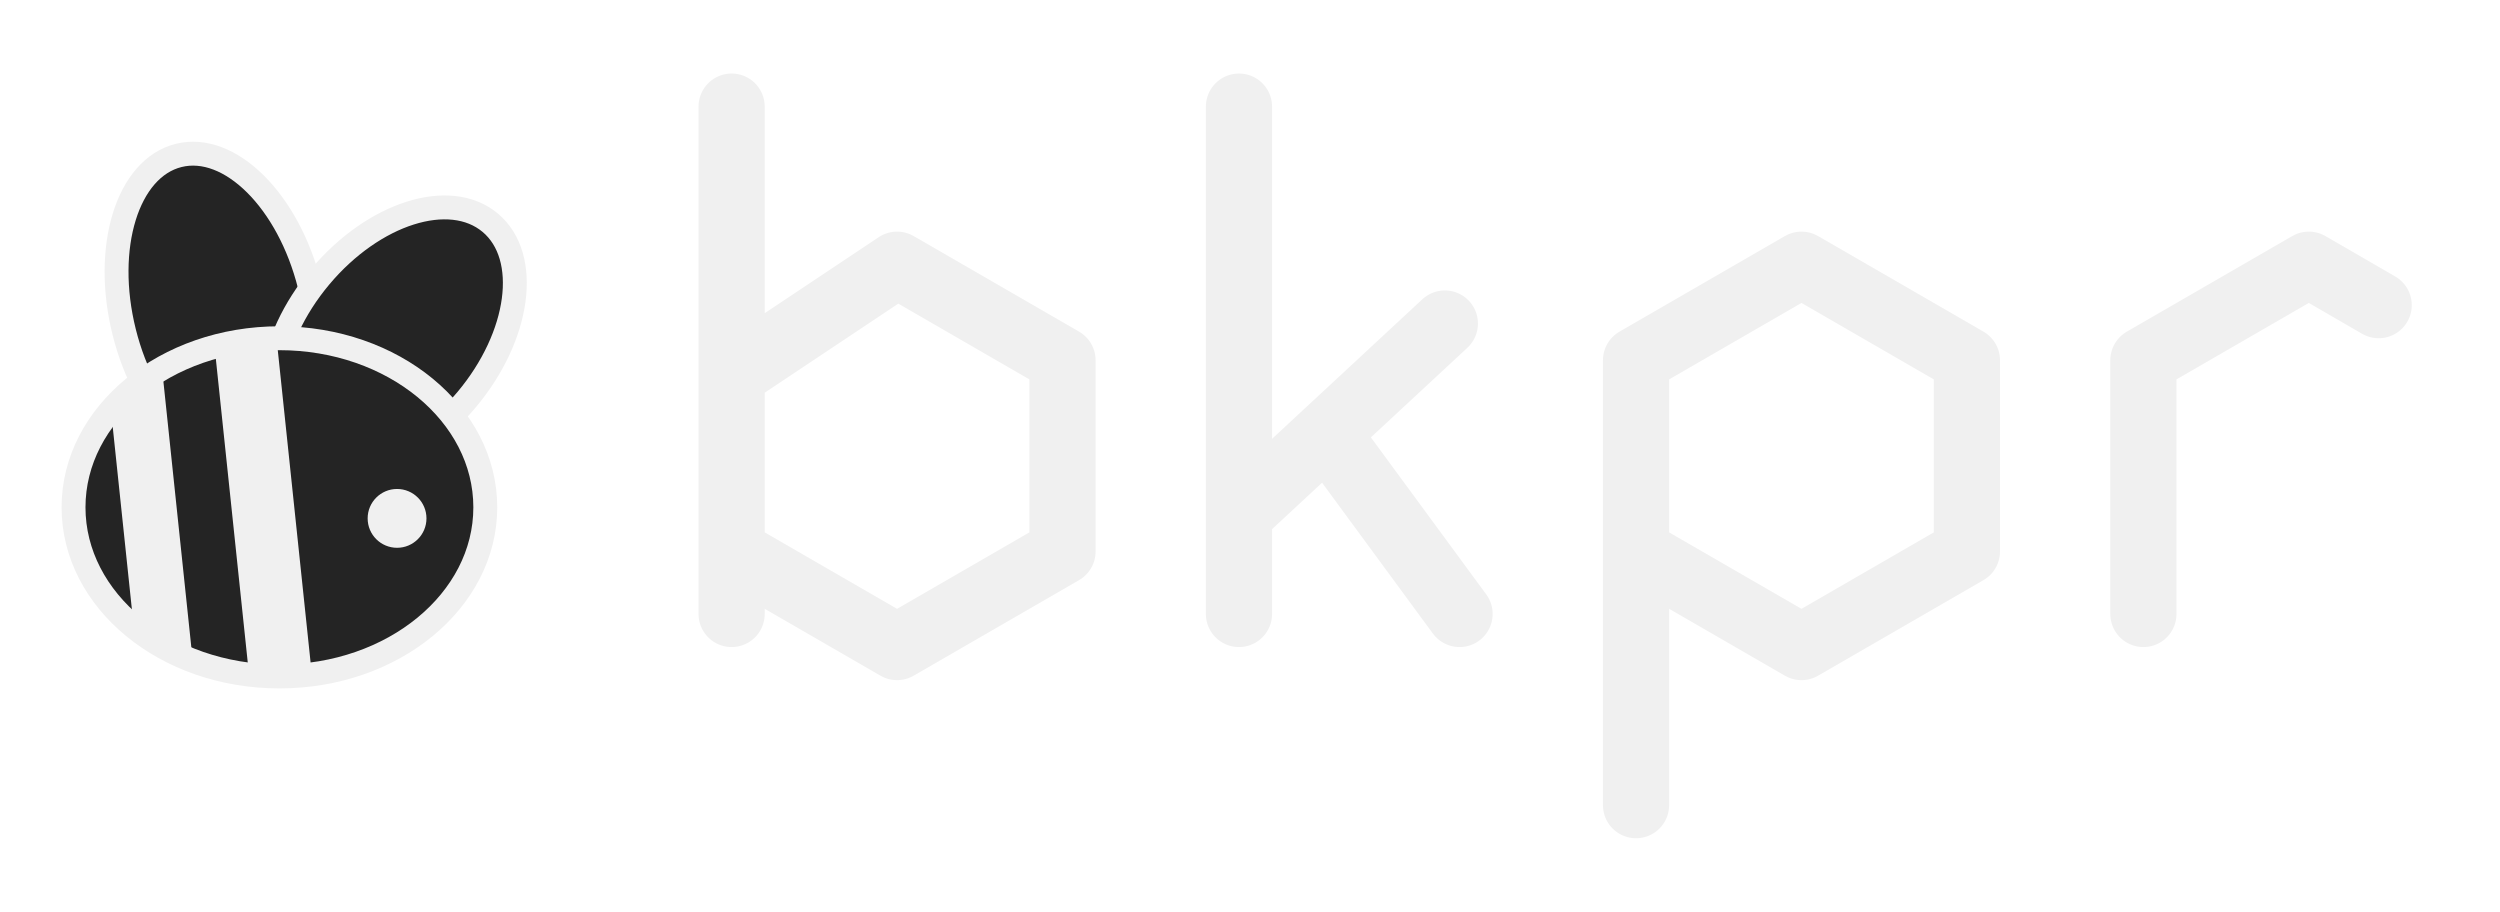
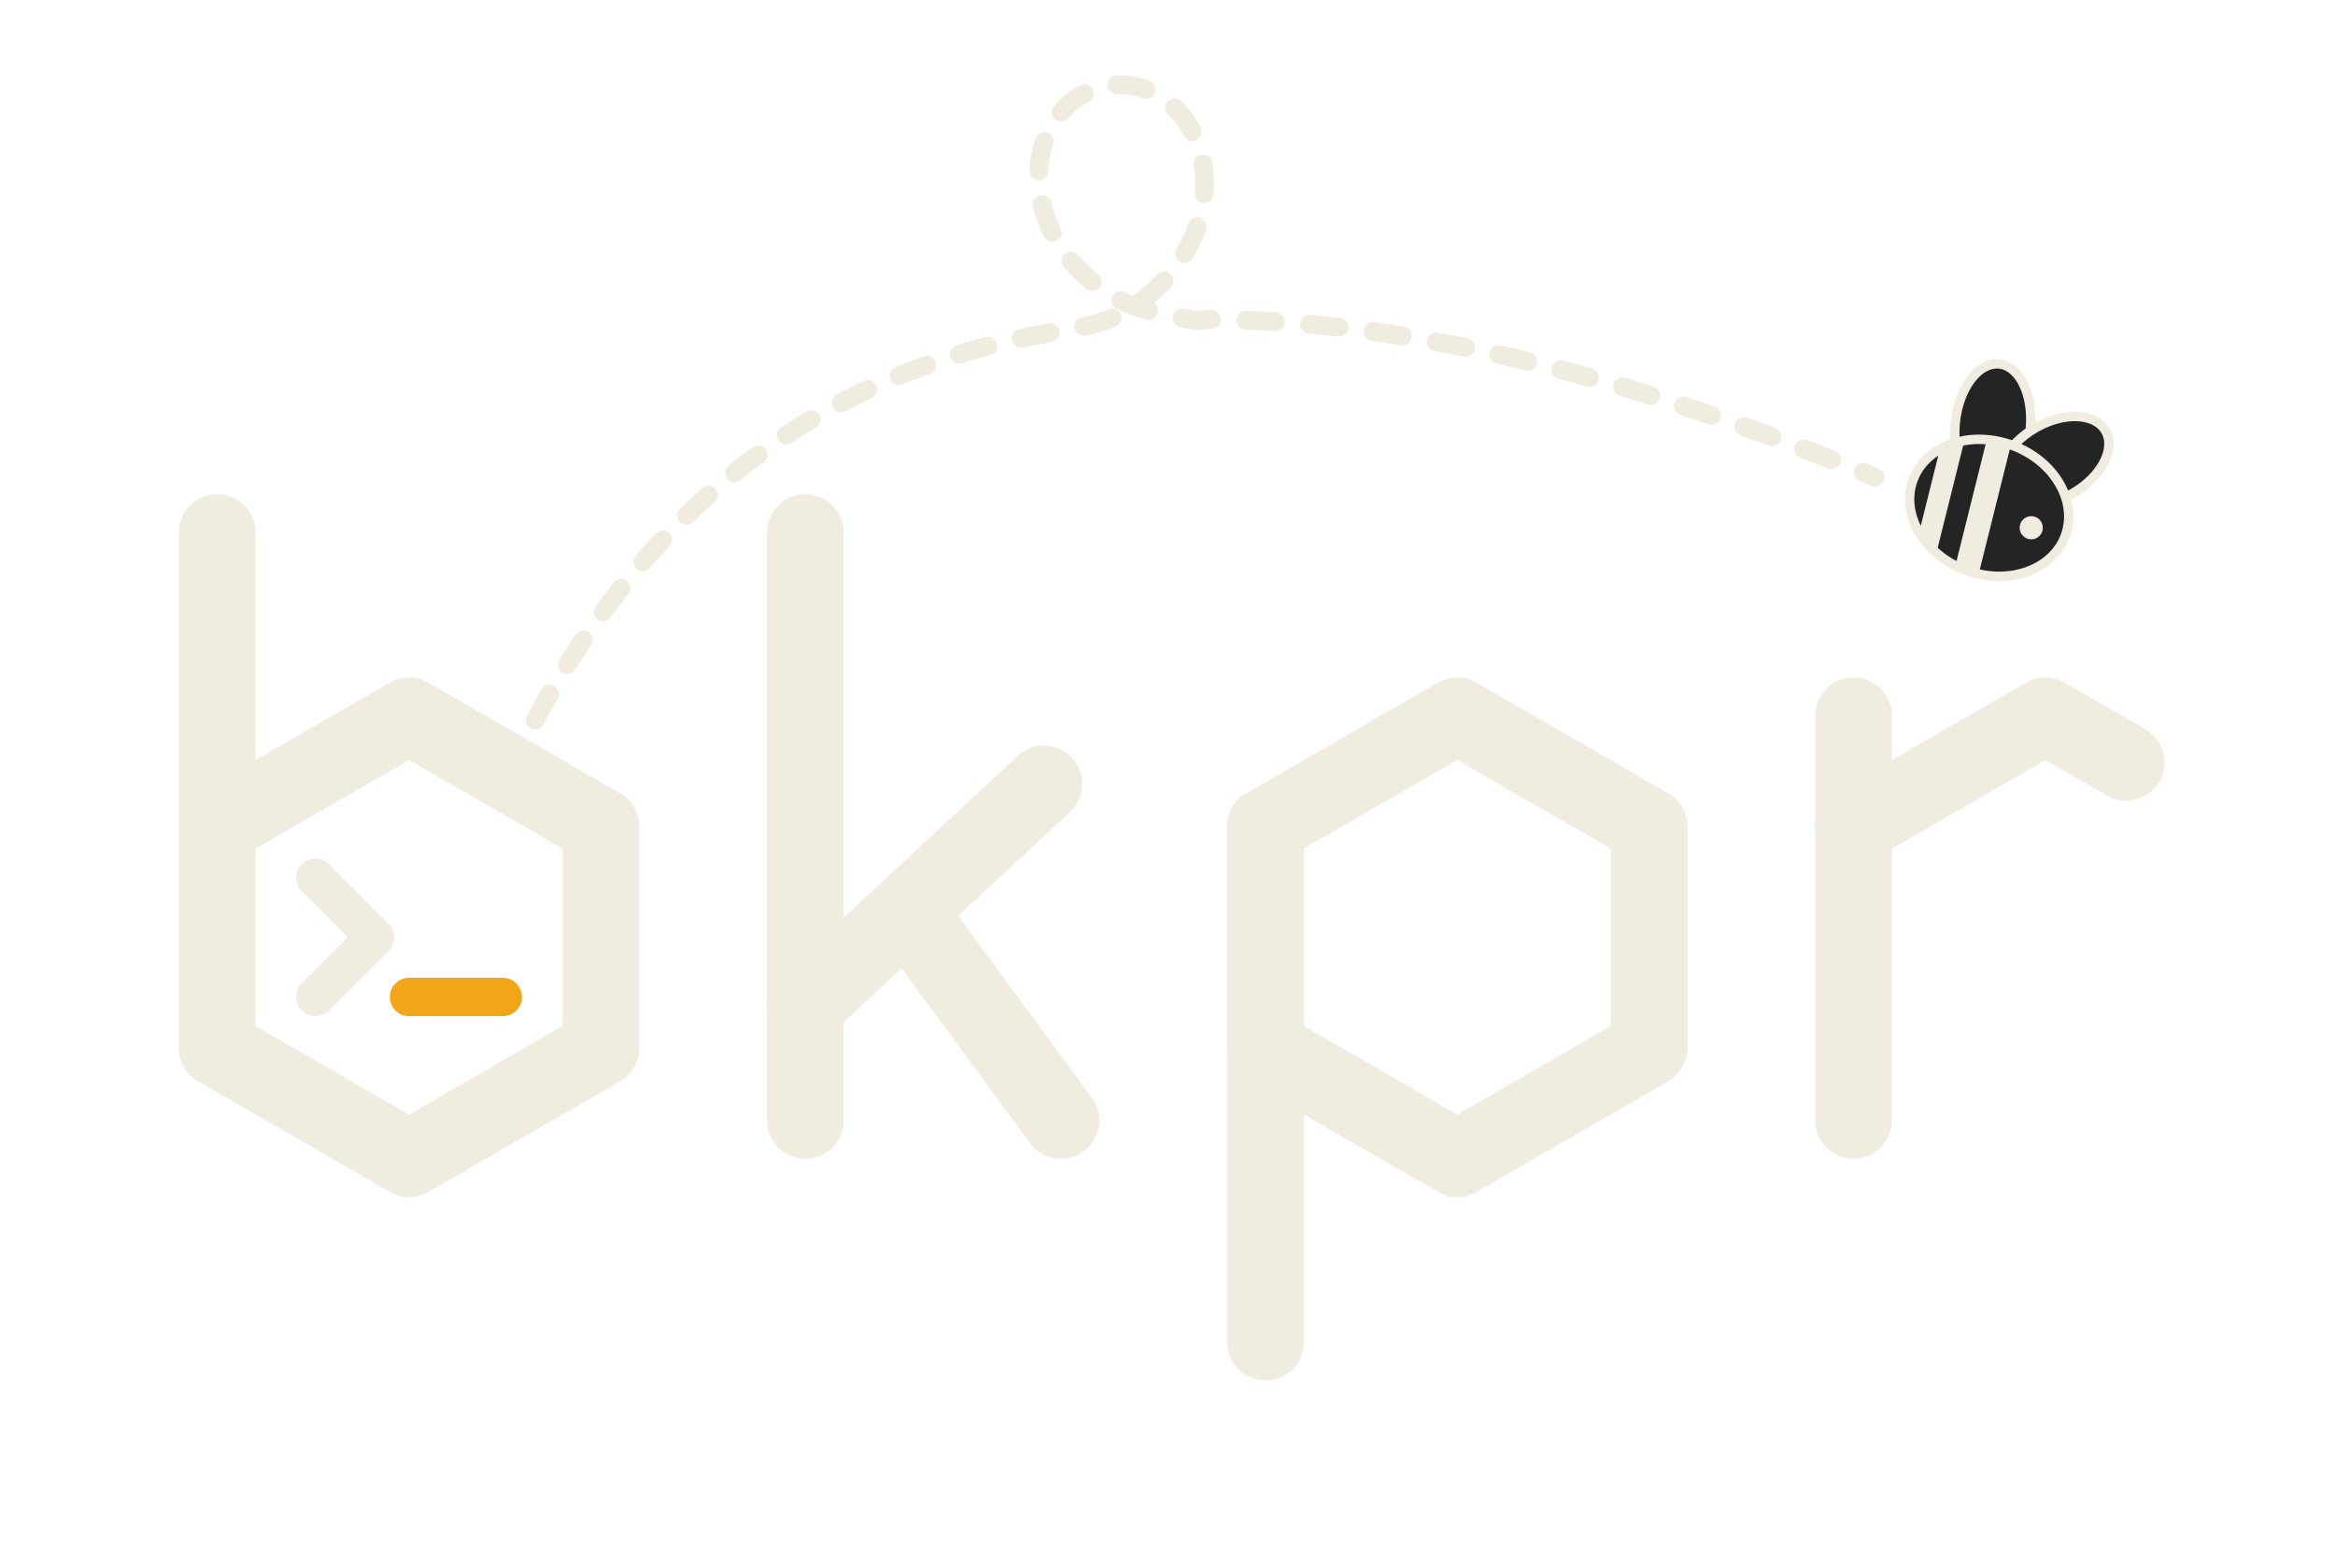
- <svg xmlns="http://www.w3.org/2000/svg" viewBox="0 0 340 124" width="680" height="248" role="img" aria-labelledby="title">
-   <g transform="translate(38 64) scale(5)">
+ <svg xmlns="http://www.w3.org/2000/svg" viewBox="6 -48 274 184" width="548" height="368" role="img" aria-labelledby="title">
+   <path d="M31.48 14.5 V75 L54 88 L76.52 75 V49 L54 36 L31.48 49" fill="none" stroke="#F1ECE0" stroke-width="9" stroke-linecap="round" stroke-linejoin="round" />
+   <path d="M43 55 l7 7 l-7 7" fill="none" stroke="#F1ECE0" stroke-width="4.5" stroke-linecap="round" stroke-linejoin="round" />
+   <path d="M54 69 H65" stroke="#F2A516" stroke-width="4.5" stroke-linecap="round" />
+   <g fill="none" stroke="#F1ECE0" stroke-linecap="round" stroke-linejoin="round">
+     <path d="M100.5 14.5 V83.5 M154.5 49 V109.5 M223.5 36 V83.5" stroke-width="9" />
+     <path d="M100.5 70 L128.5 44 M112.5 59 L130.5 83.5" stroke-width="9" />
+     <polygon points="177,36 199.52,49 199.52,75 177,88 154.48,75 154.48,49" stroke-width="9" />
+     <path d="M223.5 49 L246.02 36 L255.5 41.47" stroke-width="9" />
+   </g>
+   <path d="M68.8 36.5 C68.92 36.29 69.26 35.65 69.49 35.23 C69.72 34.81 69.96 34.4 70.19 33.98 C70.43 33.57 70.67 33.16 70.91 32.75 C71.15 32.35 71.39 31.94 71.63 31.54 C71.87 31.14 72.12 30.74 72.36 30.34 C72.61 29.94 72.86 29.55 73.11 29.16 C73.36 28.77 73.61 28.38 73.86 28 C74.11 27.61 74.37 27.23 74.63 26.85 C74.88 26.47 75.14 26.1 75.4 25.73 C75.66 25.35 75.92 24.98 76.19 24.61 C76.45 24.25 76.71 23.88 76.98 23.52 C77.25 23.16 77.52 22.8 77.79 22.45 C78.06 22.09 78.33 21.74 78.6 21.39 C78.88 21.04 79.15 20.69 79.43 20.34 C79.71 20 79.99 19.66 80.27 19.32 C80.55 18.98 80.83 18.65 81.12 18.31 C81.4 17.98 81.69 17.65 81.97 17.32 C82.26 17 82.55 16.67 82.84 16.35 C83.13 16.03 83.43 15.71 83.72 15.4 C84.02 15.08 84.31 14.77 84.61 14.46 C84.91 14.15 85.21 13.84 85.51 13.54 C85.81 13.23 86.12 12.93 86.42 12.63 C86.73 12.34 87.03 12.04 87.34 11.75 C87.65 11.46 87.96 11.17 88.27 10.88 C88.58 10.59 88.9 10.31 89.21 10.03 C89.53 9.75 89.85 9.47 90.16 9.19 C90.48 8.92 90.8 8.65 91.13 8.38 C91.45 8.11 91.77 7.84 92.1 7.58 C92.42 7.31 92.75 7.05 93.08 6.8 C93.41 6.54 93.74 6.28 94.07 6.03 C94.41 5.78 94.74 5.53 95.08 5.28 C95.41 5.04 95.75 4.79 96.09 4.55 C96.43 4.31 96.77 4.08 97.12 3.84 C97.46 3.61 97.8 3.37 98.15 3.14 C98.5 2.92 98.85 2.69 99.2 2.47 C99.55 2.24 99.9 2.02 100.25 1.8 C100.61 1.59 100.96 1.37 101.32 1.16 C101.67 0.95 102.03 0.74 102.39 0.53 C102.75 0.33 103.12 0.13 103.48 -0.07 C103.84 -0.27 104.21 -0.47 104.58 -0.67 C104.95 -0.86 105.31 -1.05 105.69 -1.24 C106.06 -1.43 106.43 -1.62 106.8 -1.8 C107.18 -1.98 107.55 -2.16 107.93 -2.34 C108.31 -2.52 108.69 -2.69 109.07 -2.86 C109.45 -3.03 109.83 -3.2 110.22 -3.37 C110.6 -3.53 110.99 -3.7 111.38 -3.86 C111.77 -4.02 112.16 -4.17 112.55 -4.33 C112.94 -4.48 113.33 -4.63 113.73 -4.78 C114.12 -4.93 114.52 -5.07 114.92 -5.22 C115.32 -5.36 115.72 -5.5 116.12 -5.64 C116.52 -5.77 116.93 -5.91 117.33 -6.04 C117.74 -6.17 118.14 -6.3 118.55 -6.42 C118.96 -6.55 119.37 -6.67 119.78 -6.79 C120.2 -6.91 120.61 -7.02 121.03 -7.14 C121.44 -7.25 121.86 -7.36 122.28 -7.47 C122.7 -7.58 123.12 -7.68 123.54 -7.79 C123.97 -7.89 124.39 -7.99 124.82 -8.08 C125.24 -8.18 125.67 -8.27 126.1 -8.37 C126.53 -8.46 126.96 -8.54 127.4 -8.63 C127.83 -8.71 127.19 -8.54 128.7 -8.87 C130.21 -9.21 134.09 -9.61 136.43 -10.66 C138.77 -11.71 141.06 -13.39 142.74 -15.19 C144.43 -17 145.78 -19.34 146.53 -21.52 C147.29 -23.7 147.5 -26.19 147.25 -28.27 C147 -30.34 146.13 -32.45 145.04 -33.98 C143.95 -35.5 142.29 -36.77 140.69 -37.42 C139.1 -38.07 137.11 -38.23 135.48 -37.86 C133.84 -37.49 132.07 -36.52 130.86 -35.23 C129.64 -33.94 128.6 -32.05 128.18 -30.13 C127.76 -28.21 127.76 -25.83 128.34 -23.72 C128.91 -21.6 130.07 -19.28 131.61 -17.44 C133.16 -15.61 135.32 -13.85 137.6 -12.7 C139.88 -11.56 143.53 -10.93 145.28 -10.56 C147.02 -10.2 147.35 -10.52 148.06 -10.51 C148.77 -10.49 149.03 -10.5 149.52 -10.49 C150.01 -10.48 150.5 -10.47 150.99 -10.46 C151.48 -10.45 151.98 -10.43 152.47 -10.41 C152.97 -10.4 153.46 -10.37 153.96 -10.35 C154.46 -10.32 154.96 -10.3 155.47 -10.27 C155.97 -10.24 156.47 -10.2 156.98 -10.17 C157.48 -10.13 157.99 -10.09 158.5 -10.05 C159.01 -10.01 159.52 -9.96 160.03 -9.92 C160.55 -9.87 161.06 -9.82 161.58 -9.76 C162.09 -9.71 162.61 -9.65 163.13 -9.6 C163.65 -9.54 164.17 -9.47 164.7 -9.41 C165.22 -9.34 165.74 -9.28 166.27 -9.21 C166.8 -9.13 167.33 -9.06 167.86 -8.98 C168.39 -8.91 168.92 -8.83 169.45 -8.75 C169.99 -8.66 170.52 -8.58 171.06 -8.49 C171.6 -8.4 172.13 -8.31 172.68 -8.22 C173.22 -8.12 173.76 -8.03 174.3 -7.93 C174.85 -7.83 175.39 -7.73 175.94 -7.62 C176.49 -7.52 177.04 -7.41 177.59 -7.3 C178.14 -7.19 178.69 -7.07 179.24 -6.96 C179.8 -6.84 180.36 -6.72 180.91 -6.6 C181.47 -6.47 182.03 -6.35 182.59 -6.22 C183.15 -6.09 183.72 -5.96 184.28 -5.83 C184.85 -5.69 185.41 -5.56 185.98 -5.42 C186.55 -5.28 187.12 -5.13 187.69 -4.99 C188.26 -4.84 188.84 -4.69 189.41 -4.54 C189.99 -4.39 190.56 -4.24 191.14 -4.08 C191.72 -3.92 192.3 -3.76 192.88 -3.6 C193.47 -3.44 194.05 -3.27 194.63 -3.1 C195.22 -2.93 195.81 -2.76 196.4 -2.59 C196.99 -2.41 197.58 -2.23 198.17 -2.05 C198.76 -1.87 199.36 -1.69 199.95 -1.51 C200.55 -1.32 201.15 -1.13 201.74 -0.94 C202.34 -0.75 202.95 -0.55 203.55 -0.35 C204.15 -0.16 204.76 0.04 205.36 0.25 C205.97 0.45 206.58 0.66 207.19 0.86 C207.8 1.07 208.41 1.29 209.02 1.5 C209.63 1.72 210.25 1.93 210.87 2.15 C211.48 2.37 212.1 2.6 212.72 2.82 C213.34 3.05 213.96 3.28 214.59 3.51 C215.21 3.74 215.84 3.98 216.46 4.22 C217.09 4.45 217.72 4.69 218.35 4.94 C218.98 5.18 219.61 5.43 220.25 5.68 C220.88 5.93 221.52 6.18 222.15 6.43 C222.79 6.69 223.43 6.95 224.07 7.21 C224.71 7.47 225.68 7.87 226 8" fill="none" stroke="#F1ECE0" stroke-width="2.2" stroke-dasharray="3.5 4" stroke-linecap="round" />
+   <g transform="translate(240 10) rotate(20) scale(1.7)">
    <defs>
      <clipPath id="body">
        <ellipse cx="0" cy="1" rx="5.6" ry="4.6" />
      </clipPath>
    </defs>
-     <g fill="#242424" stroke="#F0F0F0" stroke-width="0.65">
+     <g fill="#242424" stroke="#F1ECE0" stroke-width="0.65">
      <ellipse cx="-1.7" cy="-4.4" rx="2.6" ry="4.3" transform="rotate(-14 -1.7 -4.4)" />
      <ellipse cx="3.1" cy="-3.6" rx="2.6" ry="4.1" transform="rotate(40 3.1 -3.6)" />
    </g>
-     <ellipse cx="0" cy="1" rx="5.6" ry="4.6" fill="#242424" stroke="#F0F0F0" stroke-width="0.65" />
-     <g fill="#F0F0F0" clip-path="url(#body)">
+     <ellipse cx="0" cy="1" rx="5.6" ry="4.6" fill="#242424" stroke="#F1ECE0" stroke-width="0.65" />
+     <g fill="#F1ECE0" clip-path="url(#body)">
      <rect x="-4.3" y="-5" width="1.5" height="12" transform="rotate(-6 -3.55 1)" />
      <rect x="-1.3" y="-5" width="1.7" height="12" transform="rotate(-6 -0.45 1)" />
      <circle cx="3.2" cy="1.3" r="0.8" />
    </g>
  </g>
-   <g fill="none" stroke="#F0F0F0" stroke-linecap="round" stroke-linejoin="round" stroke-width="9" transform="translate(68)">
-     <path d="M31.5 14.5 V83.5 M31.5 51 L54 36 L76.5 49 V75 L54 88 L31.5 75" />
-     <path d="M100.5 14.5 V83.5 M100.5 70 L128.5 44 M112.5 59 L130.5 83.5" />
-     <path d="M154.5 49 V109.5 M154.5 49 L177 36 L199.5 49 V75 L177 88 L154.5 75" />
-     <path d="M223.5 83.5 V49 L246 36 L255.5 41.5" />
-   </g>
</svg>
